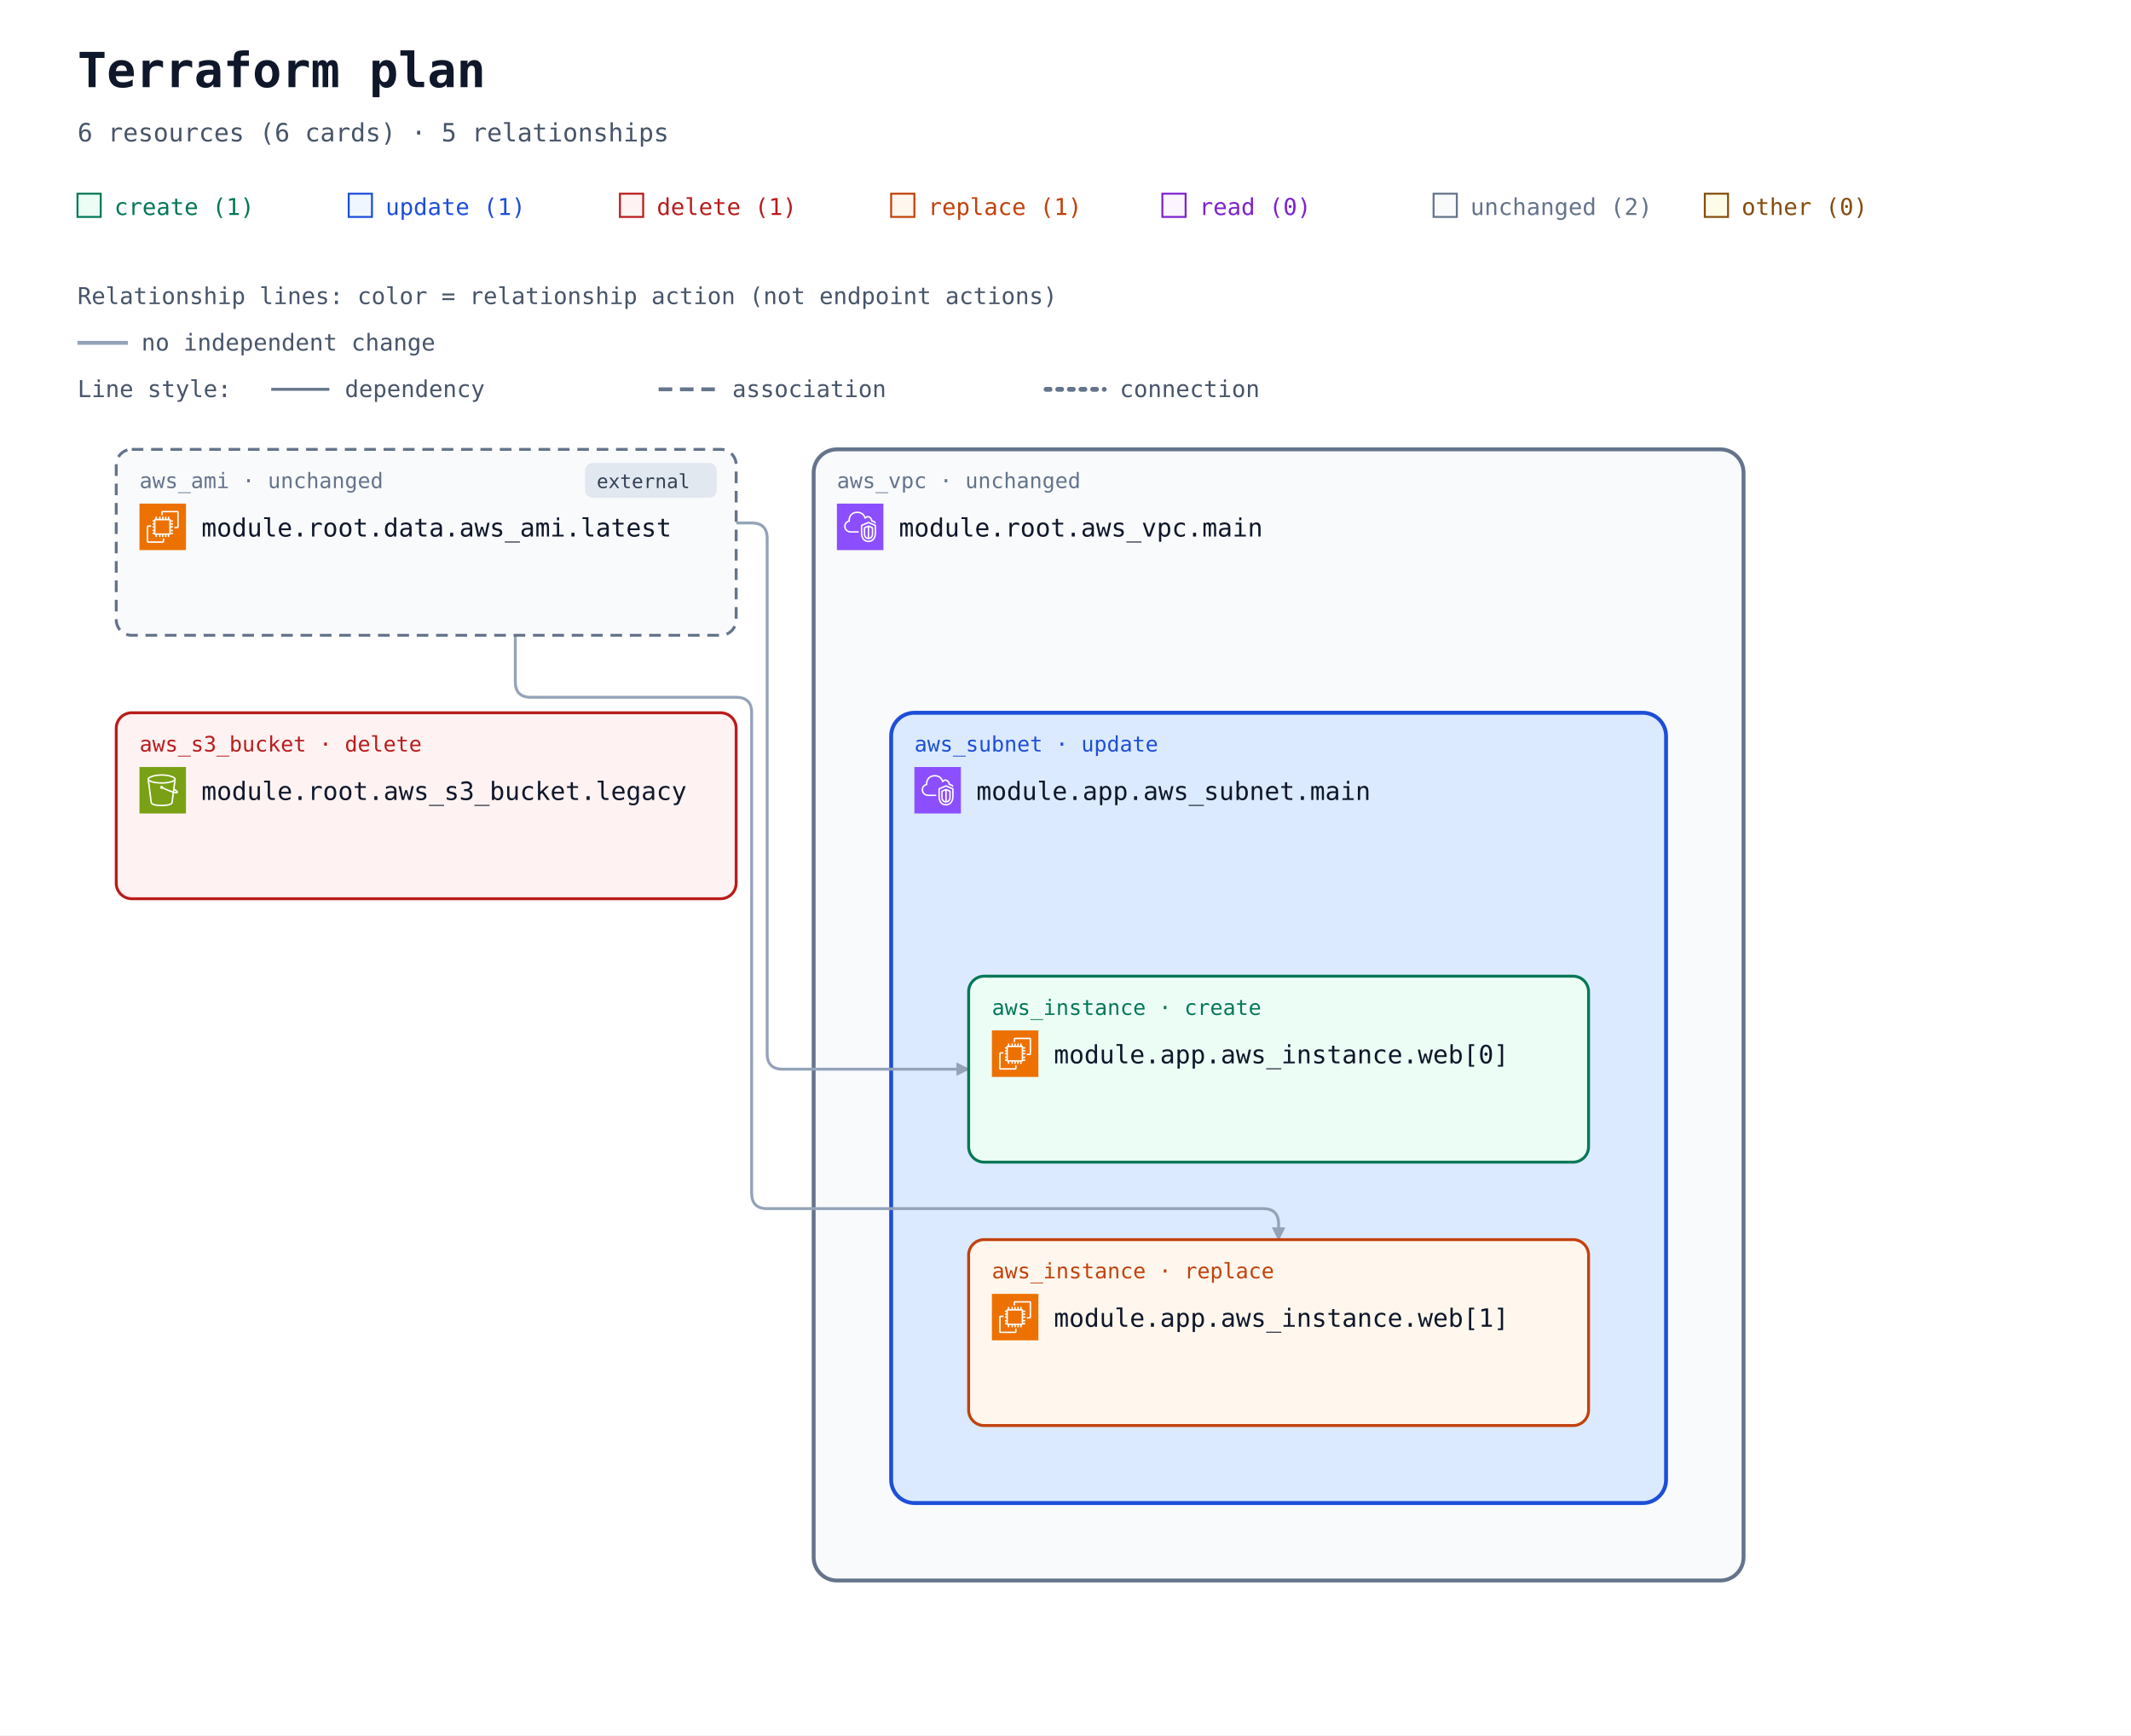
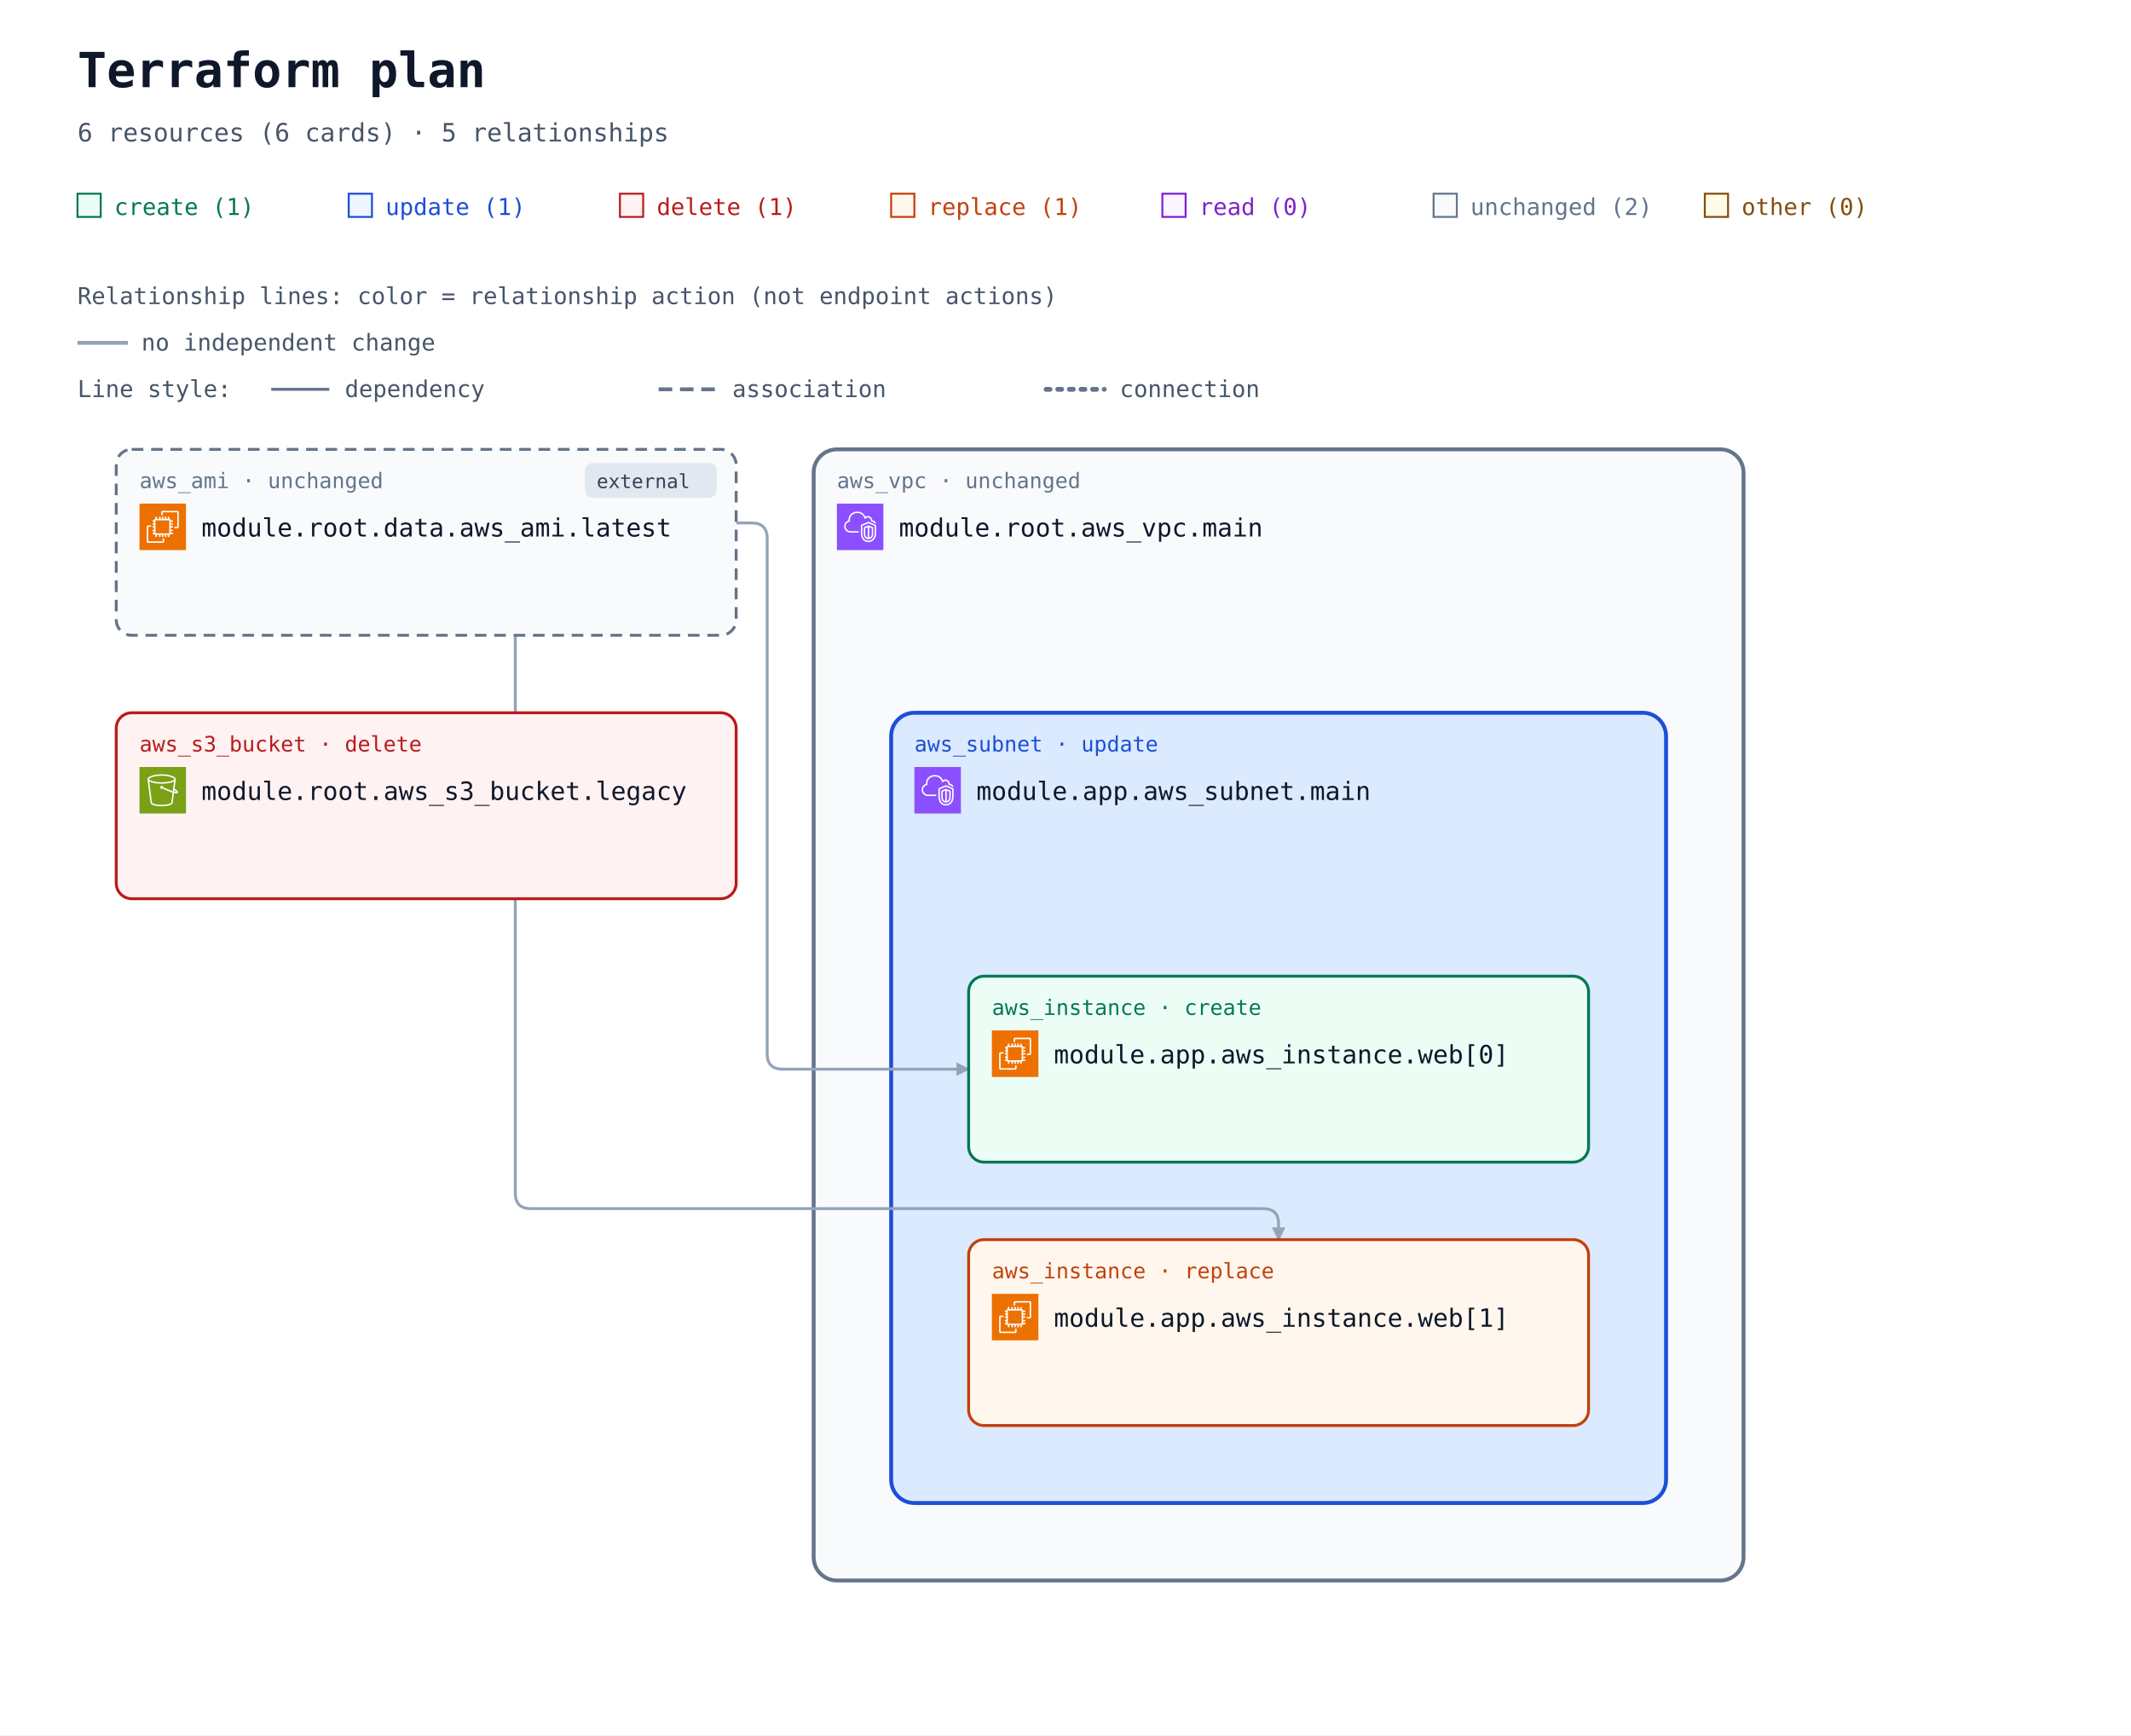
<svg xmlns="http://www.w3.org/2000/svg" width="1100" height="896" viewBox="0 0 1100 896" role="img" aria-labelledby="title description">
  <defs>
    <marker id="arrow" viewBox="0 0 10 10" refX="9" refY="5" markerWidth="7" markerHeight="7" markerUnits="userSpaceOnUse" orient="auto-start-reverse">
      <path d="M 0 0 L 10 5 L 0 10 z" fill="#94a3b8" />
    </marker>
    <symbol id="planorama-icon-aws-ec2" viewBox="0 0 64 64">
      <g>
        <g id="planorama-icon-aws-ec2-local-49636f6e2d4172636869746563747572652f34382f417263685f416d617a6f6e2d4543325f3438" stroke="none" stroke-width="1" fill="none" fill-rule="evenodd">
          <g id="planorama-icon-aws-ec2-local-49636f6e2d4172636869746563747572652d42472f34382f436f6d70757465" fill="#ED7100">
            <rect id="planorama-icon-aws-ec2-local-52656374616e676c65" x="0" y="0" width="64" height="64" />
          </g>
          <path d="M22,41 L41,41 L41,23 L22,23 L22,41 Z M43,23 L46,23 L46,25 L43,25 L43,27 L46,27 L46,29 L43,29 L43,31 L46,31 L46,33 L43,33 L43,36 L46,36 L46,38 L43,38 L43,40 L46,40 L46,42 L42.863,42 C42.608,42.587 42.023,43 41.344,43 L41,43 L41,46 L39,46 L39,43 L37,43 L37,46 L35,46 L35,43 L33,43 L33,46 L31,46 L31,43 L29,43 L29,46 L27,46 L27,43 L24,43 L24,46 L22,46 L22,43 L21.656,43 C20.977,43 20.392,42.587 20.137,42 L18,42 L18,40 L20,40 L20,38 L18,38 L18,36 L20,36 L20,33 L18,33 L18,31 L20,31 L20,29 L18,29 L18,27 L20,27 L20,25 L18,25 L18,23 L20,23 L20,22.656 C20,21.743 20.743,21 21.656,21 L22,21 L22,18 L24,18 L24,21 L27,21 L27,18 L29,18 L29,21 L31,21 L31,18 L33,18 L33,21 L35,21 L35,18 L37,18 L37,21 L39,21 L39,18 L41,18 L41,21 L41.344,21 C42.257,21 43,21.743 43,22.656 L43,23 Z M32,52 L12,52 L12,32 L16,32 L16,30 L11.843,30 C10.826,30 10,30.827 10,31.843 L10,52.157 C10,53.173 10.826,54 11.843,54 L32.157,54 C33.174,54 34,53.173 34,52.157 L34,48 L32,48 L32,52 Z M54,11.843 L54,32.157 C54,33.173 53.174,34 52.157,34 L48,34 L48,32 L52,32 L52,12 L32,12 L32,16 L30,16 L30,11.843 C30,10.827 30.826,10 31.843,10 L52.157,10 C53.174,10 54,10.827 54,11.843 L54,11.843 Z" id="planorama-icon-aws-ec2-local-416d617a6f6e2d4543325f49636f6e5f34385f5371756964" fill="#FFFFFF" />
        </g>
      </g>
    </symbol>
    <symbol id="planorama-icon-aws-s3" viewBox="0 0 64 64">
      <g>
        <g id="planorama-icon-aws-s3-local-49636f6e2d4172636869746563747572652f34382f417263685f416d617a6f6e2d53696d706c652d53746f726167652d536572766963655f3438" stroke="none" stroke-width="1" fill="none" fill-rule="evenodd">
          <g id="planorama-icon-aws-s3-local-49636f6e2d4172636869746563747572652d42472f34382f53746f72616765" fill="#7AA116">
            <rect id="planorama-icon-aws-s3-local-52656374616e676c65" x="0" y="0" width="64" height="64" />
          </g>
          <g id="planorama-icon-aws-s3-local-49636f6e2d536572766963652f34382f416d617a6f6e2d53696d706c652d53746f726167652d536572766963655f3438" transform="translate(10.9998, 10.0002)" fill="#FFFFFF">
            <path d="M36.759,23.948 L36.993,22.131 C39.166,23.385 39.842,24.121 40.037,24.424 C39.713,24.485 38.832,24.509 36.759,23.948 L36.759,23.948 Z M19.5,11 C9.125,11 2.382,8.488 2,6.696 L2,6.511 C2.349,5.392 8.14,2 19.5,2 C30.84,2 36.632,5.381 37,6.505 L37,6.616 C36.724,8.446 29.961,11 19.5,11 L19.5,11 Z M34.818,23.362 C30.053,21.797 23.912,18.979 21.594,17.888 C21.535,16.786 20.628,15.906 19.512,15.906 C18.358,15.906 17.418,16.845 17.418,18 C17.418,19.154 18.358,20.094 19.512,20.094 C19.969,20.094 20.389,19.942 20.733,19.693 C23.132,20.822 29.619,23.798 34.558,25.38 L32.837,38.724 C32.583,40.352 27.919,42 19.497,42 C11.072,42 6.405,40.352 6.155,38.751 L2.435,9.814 C5.945,11.915 12.749,13 19.5,13 C26.25,13 33.054,11.915 36.565,9.815 L34.818,23.362 Z M39,6.5 C39,3.431 30.661,0 19.5,0 C8.339,0 -3.55271368e-15,3.431 -3.55271368e-15,6.5 L-3.55271368e-15,7.043 L4.174,39.033 C4.875,43.516 15.123,44 19.497,44 C23.869,44 34.113,43.516 34.818,39.007 L36.501,25.947 C37.778,26.279 38.812,26.456 39.616,26.455 C40.606,26.455 41.273,26.203 41.697,25.697 C42.047,25.281 42.185,24.756 42.085,24.221 C41.857,23 40.403,21.712 37.37,20.044 L37.27,19.989 L39,7.044 L39,6.5 Z" id="planorama-icon-aws-s3-local-416d617a6f6e2d53696d706c652d53746f726167652d536572766963652d49636f6e5f34385f5371756964" />
          </g>
        </g>
      </g>
    </symbol>
    <symbol id="planorama-icon-aws-vpc" viewBox="0 0 64 64">
      <g>
        <g id="planorama-icon-aws-vpc-local-49636f6e2d4172636869746563747572652f34382f417263685f416d617a6f6e2d5669727475616c2d507269766174652d436c6f75645f3438" stroke="none" stroke-width="1" fill="none" fill-rule="evenodd">
          <g id="planorama-icon-aws-vpc-local-49636f6e2d4172636869746563747572652d42472f34382f4e6574776f726b696e672d436f6e74656e742d44656c6976657279" fill="#8C4FFF">
            <rect id="planorama-icon-aws-vpc-local-52656374616e676c65" x="0" y="0" width="64" height="64" />
          </g>
          <path d="M48,33.977 L44.499,32.508 L44.499,46.878 C47.906,46.147 47.998,42.181 48,41.995 L48,33.977 Z M42.499,46.923 L42.499,32.508 L39,33.977 L39,42.004 C39.008,42.466 39.183,46.339 42.499,46.923 L42.499,46.923 Z M43.112,30.082 C43.358,29.977 43.638,29.978 43.886,30.081 L49.387,32.39 C49.759,32.546 50,32.909 50,33.312 L50,42.004 C49.978,44.431 48.562,49.004 43.37,49.004 C38.393,49.004 37.026,44.432 37,42.015 L37,33.312 C37,32.909 37.241,32.546 37.613,32.39 L43.112,30.082 Z M52,30.792 L43.492,27.092 L35,30.668 L35,41.025 C34.999,41.09 34.963,46.009 37.807,48.894 C39.187,50.294 41.059,51.004 43.37,51.004 C51.808,51.004 51.996,41.425 52,41.018 L52,30.792 Z M54,30.136 L54,41.025 C53.973,45.173 51.716,53.004 43.37,53.004 C40.498,53.004 38.145,52.09 36.373,50.288 C32.941,46.797 32.996,41.243 33,41.008 L33,30.004 C33,29.602 33.241,29.238 33.612,29.082 L43.111,25.082 C43.363,24.976 43.647,24.978 43.897,25.087 L53.398,29.219 C53.764,29.378 54,29.738 54,30.136 L54,30.136 Z M19,38.004 L30,38.004 L30,40.004 L19,40.004 C14.216,40.004 10.271,36.483 10.02,31.988 C10.002,31.813 10,31.599 10,31.385 C10,26.086 13.654,24.038 15.919,23.278 C15.902,23.063 15.891,22.843 15.891,22.626 C15.891,18.039 18.658,13.701 22.621,12.079 C27.58,10.049 33.235,10.937 36.695,14.285 C37.718,15.282 38.604,16.596 39.343,18.206 C40.299,17.422 41.392,17.004 42.523,17.004 C45.234,17.004 48.281,19.296 48.9,23.062 C51.069,23.344 52.936,24.639 53.896,26.582 L52.104,27.469 C51.34,25.925 49.806,25.004 48,25.004 C47.471,25.004 47.033,24.591 47.002,24.063 C46.807,20.762 44.275,19.004 42.523,19.004 C41.55,19.004 40.582,19.574 39.797,20.608 C39.575,20.899 39.215,21.048 38.852,20.993 C38.49,20.938 38.187,20.691 38.062,20.348 C37.327,18.346 36.398,16.789 35.302,15.72 C32.406,12.917 27.615,12.196 23.379,13.93 C19.775,15.405 17.891,19.421 17.891,22.626 C17.891,23.026 17.947,23.503 17.993,23.886 C18.053,24.386 17.73,24.853 17.24,24.975 C15.283,25.459 12,26.937 12,31.385 C12,31.535 11.998,31.685 12.013,31.836 C12.209,35.312 15.276,38.004 19,38.004 L19,38.004 Z" id="planorama-icon-aws-vpc-local-416d617a6f6e2d5669727475616c2d507269766174652d436c6f75645f49636f6e5f34385f5371756964" fill="#FFFFFF" />
        </g>
      </g>
    </symbol>
  </defs>
  <rect width="100%" height="100%" fill="#ffffff" />
  <g font-family="ui-monospace, SFMono-Regular, Consolas, monospace">
    <text x="40" y="45" font-size="25" font-weight="700" fill="#0f172a">Terraform plan</text>
    <text x="40" y="73" font-size="13" fill="#475569">6 resources (6 cards) · 5 relationships</text>
    <rect x="40" y="100" width="12" height="12" fill="#ecfdf5" stroke="#047857" />
    <text x="59" y="111" font-size="12" fill="#047857">create (1)</text>
    <rect x="180" y="100" width="12" height="12" fill="#eff6ff" stroke="#1d4ed8" />
    <text x="199" y="111" font-size="12" fill="#1d4ed8">update (1)</text>
    <rect x="320" y="100" width="12" height="12" fill="#fef2f2" stroke="#b91c1c" />
    <text x="339" y="111" font-size="12" fill="#b91c1c">delete (1)</text>
    <rect x="460" y="100" width="12" height="12" fill="#fff7ed" stroke="#c2410c" />
    <text x="479" y="111" font-size="12" fill="#c2410c">replace (1)</text>
    <rect x="600" y="100" width="12" height="12" fill="#faf5ff" stroke="#7e22ce" />
    <text x="619" y="111" font-size="12" fill="#7e22ce">read (0)</text>
    <rect x="740" y="100" width="12" height="12" fill="#f8fafc" stroke="#64748b" />
    <text x="759" y="111" font-size="12" fill="#64748b">unchanged (2)</text>
    <rect x="880" y="100" width="12" height="12" fill="#fefce8" stroke="#854d0e" />
    <text x="899" y="111" font-size="12" fill="#854d0e">other (0)</text>
    <g id="relationship-legend" font-size="12" fill="#475569">
      <text x="40" y="157">Relationship lines: color = relationship action (not endpoint actions)</text>
      <path d="M 40 177 H 66" stroke="#94a3b8" stroke-width="2" />
      <text x="73" y="181">no independent change</text>
      <text x="40" y="205">Line style:</text>
      <path d="M 140 201 H 170" stroke="#64748b" stroke-width="1.5" />
      <text x="178" y="205">dependency</text>
      <path d="M 340 201 H 370" stroke="#64748b" stroke-width="2" stroke-dasharray="7 4" />
      <text x="378" y="205">association</text>
      <path d="M 540 201 H 570" stroke="#64748b" stroke-width="2.5" stroke-dasharray="2 4" stroke-linecap="round" />
      <text x="578" y="205">connection</text>
    </g>
    <g transform="translate(0 72)">
      <g data-container="resource-6177735f7670632e6d61696e-current">
        <rect x="420" y="160" width="480" height="584" rx="12" fill="#f8fafc" stroke="#64748b" stroke-width="2" data-mode="managed" />
      </g>
      <g data-container="resource-6d6f64756c652e6170702e6177735f7375626e65742e6d61696e-current">
        <rect x="460" y="296" width="400" height="408" rx="12" fill="#dbeafe" stroke="#1d4ed8" stroke-width="2" data-mode="managed" />
      </g>
      <g data-edge-kind="containment" data-source="resource-6177735f7670632e6d61696e-current" data-target="resource-6d6f64756c652e6170702e6177735f7375626e65742e6d61696e-current" />
      <path d="M 380 198 L 388 198 Q 396 198 396 206 L 396 472 Q 396 480 404 480 L 500 480 " data-edge-kind="dependency" data-directionality="directed" data-source="resource-646174612e6177735f616d692e6c6174657374-current" data-target="resource-6d6f64756c652e6170702e6177735f696e7374616e63652e7765625b305d-current" fill="none" stroke="#94a3b8" stroke-width="1.5" stroke-linejoin="round" marker-end="url(#arrow)" />
-       <path d="M 266 256 L 266 280 Q 266 288 274 288 L 380 288 Q 388 288 388 296 L 388 544 Q 388 552 396 552 L 652 552 Q 660 552 660 560 L 660 568 " data-edge-kind="dependency" data-directionality="directed" data-source="resource-646174612e6177735f616d692e6c6174657374-current" data-target="resource-6d6f64756c652e6170702e6177735f696e7374616e63652e7765625b315d-current" fill="none" stroke="#94a3b8" stroke-width="1.5" stroke-linejoin="round" marker-end="url(#arrow)" />
+       <path d="M 266 256 L 266 544 Q 266 552 274 552 L 652 552 Q 660 552 660 560 L 660 568 " data-edge-kind="dependency" data-directionality="directed" data-source="resource-646174612e6177735f616d692e6c6174657374-current" data-target="resource-6d6f64756c652e6170702e6177735f696e7374616e63652e7765625b315d-current" fill="none" stroke="#94a3b8" stroke-width="1.5" stroke-linejoin="round" marker-end="url(#arrow)" />
      <g data-edge-kind="containment" data-source="resource-6d6f64756c652e6170702e6177735f7375626e65742e6d61696e-current" data-target="resource-6d6f64756c652e6170702e6177735f696e7374616e63652e7765625b305d-current" />
      <g data-edge-kind="containment" data-source="resource-6d6f64756c652e6170702e6177735f7375626e65742e6d61696e-current" data-target="resource-6d6f64756c652e6170702e6177735f696e7374616e63652e7765625b315d-current" />
      <g id="resource-6177735f73335f6275636b65742e6c6567616379-current" data-architecture-id="terraform:6177735f73335f6275636b65742e6c6567616379-current" data-qualified-address="module.root.aws_s3_bucket.legacy" data-terraform-address="aws_s3_bucket.legacy">
        <rect x="60" y="296" width="320" height="96" rx="8" fill="#fef2f2" stroke="#b91c1c" stroke-width="1.5" data-mode="managed" />
        <text x="72" y="316" font-size="11" fill="#b91c1c">aws_s3_bucket · delete</text>
        <use href="#planorama-icon-aws-s3" x="72" y="324" width="24" height="24" aria-hidden="true" />
        <text x="104" y="341" font-size="13" fill="#0f172a">module.root.aws_s3_bucket.legacy</text>
        <text x="72" y="380" font-size="10" fill="#64748b" />
      </g>
      <g id="resource-6177735f7670632e6d61696e-current" data-architecture-id="terraform:6177735f7670632e6d61696e-current" data-qualified-address="module.root.aws_vpc.main" data-terraform-address="aws_vpc.main">
        <text x="432" y="180" font-size="11" fill="#64748b">aws_vpc · unchanged</text>
        <use href="#planorama-icon-aws-vpc" x="432" y="188" width="24" height="24" aria-hidden="true" />
        <text x="464" y="205" font-size="13" fill="#0f172a">module.root.aws_vpc.main</text>
        <text x="432" y="244" font-size="10" fill="#64748b" />
      </g>
      <g id="resource-646174612e6177735f616d692e6c6174657374-current" data-architecture-id="terraform:646174612e6177735f616d692e6c6174657374-current" data-qualified-address="module.root.data.aws_ami.latest" data-terraform-address="data.aws_ami.latest">
        <rect x="60" y="160" width="320" height="96" rx="8" fill="#f8fafc" stroke="#64748b" stroke-width="1.5" data-mode="data" stroke-dasharray="6 4" />
        <g data-external="true">
          <rect x="302" y="167" width="68" height="18" rx="4" fill="#e2e8f0" />
          <text x="308" y="180" font-size="10" fill="#334155">external</text>
        </g>
        <text x="72" y="180" font-size="11" fill="#64748b">aws_ami · unchanged</text>
        <use href="#planorama-icon-aws-ec2" x="72" y="188" width="24" height="24" aria-hidden="true" />
        <text x="104" y="205" font-size="13" fill="#0f172a">module.root.data.aws_ami.latest</text>
        <text x="72" y="244" font-size="10" fill="#64748b" />
      </g>
      <g id="resource-6d6f64756c652e6170702e6177735f696e7374616e63652e7765625b305d-current" data-architecture-id="terraform:6d6f64756c652e6170702e6177735f696e7374616e63652e7765625b305d-current" data-qualified-address="module.app.aws_instance.web[0]" data-terraform-address="module.app.aws_instance.web[0]">
        <rect x="500" y="432" width="320" height="96" rx="8" fill="#ecfdf5" stroke="#047857" stroke-width="1.5" data-mode="managed" />
        <text x="512" y="452" font-size="11" fill="#047857">aws_instance · create</text>
        <use href="#planorama-icon-aws-ec2" x="512" y="460" width="24" height="24" aria-hidden="true" />
        <text x="544" y="477" font-size="13" fill="#0f172a">module.app.aws_instance.web[0]</text>
        <text x="512" y="516" font-size="10" fill="#64748b" />
      </g>
      <g id="resource-6d6f64756c652e6170702e6177735f696e7374616e63652e7765625b315d-current" data-architecture-id="terraform:6d6f64756c652e6170702e6177735f696e7374616e63652e7765625b315d-current" data-qualified-address="module.app.aws_instance.web[1]" data-terraform-address="module.app.aws_instance.web[1]">
        <rect x="500" y="568" width="320" height="96" rx="8" fill="#fff7ed" stroke="#c2410c" stroke-width="1.5" data-mode="managed" />
        <text x="512" y="588" font-size="11" fill="#c2410c">aws_instance · replace</text>
        <use href="#planorama-icon-aws-ec2" x="512" y="596" width="24" height="24" aria-hidden="true" />
        <text x="544" y="613" font-size="13" fill="#0f172a">module.app.aws_instance.web[1]</text>
        <text x="512" y="652" font-size="10" fill="#64748b" />
      </g>
      <g id="resource-6d6f64756c652e6170702e6177735f7375626e65742e6d61696e-current" data-architecture-id="terraform:6d6f64756c652e6170702e6177735f7375626e65742e6d61696e-current" data-qualified-address="module.app.aws_subnet.main" data-terraform-address="module.app.aws_subnet.main">
        <text x="472" y="316" font-size="11" fill="#1d4ed8">aws_subnet · update</text>
        <use href="#planorama-icon-aws-vpc" x="472" y="324" width="24" height="24" aria-hidden="true" />
        <text x="504" y="341" font-size="13" fill="#0f172a">module.app.aws_subnet.main</text>
        <text x="472" y="380" font-size="10" fill="#64748b" />
      </g>
    </g>
  </g>
</svg>
